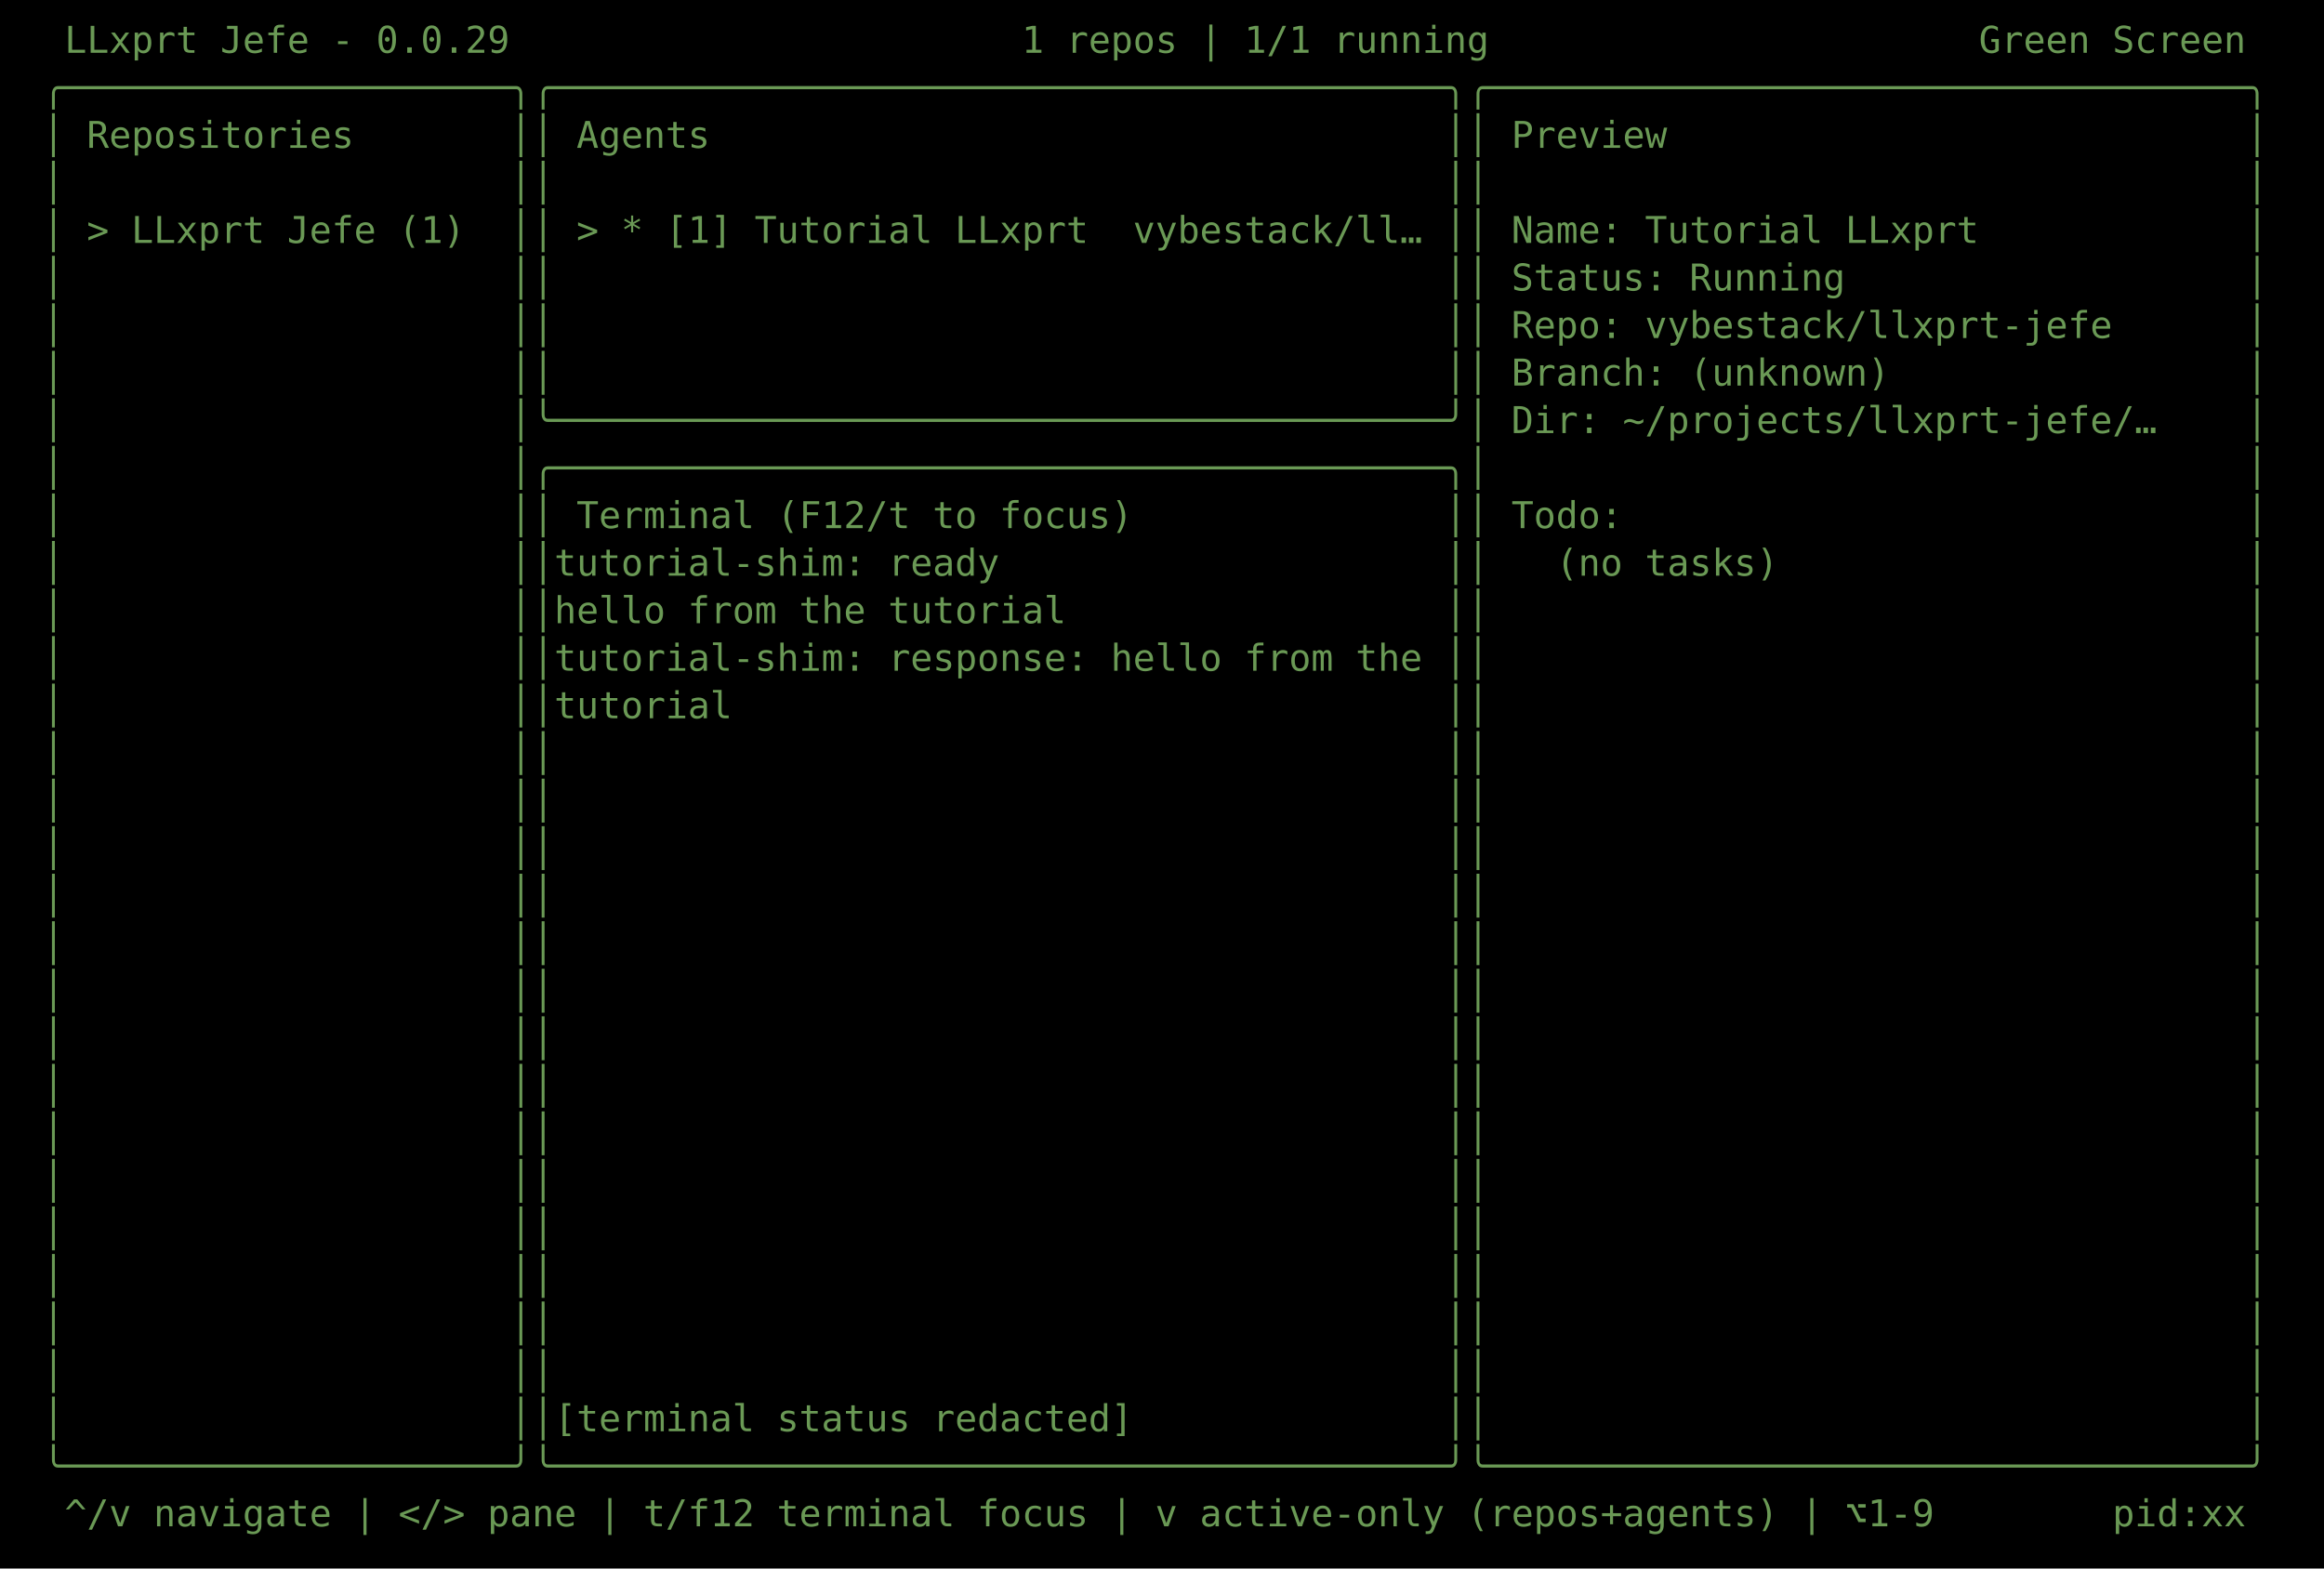
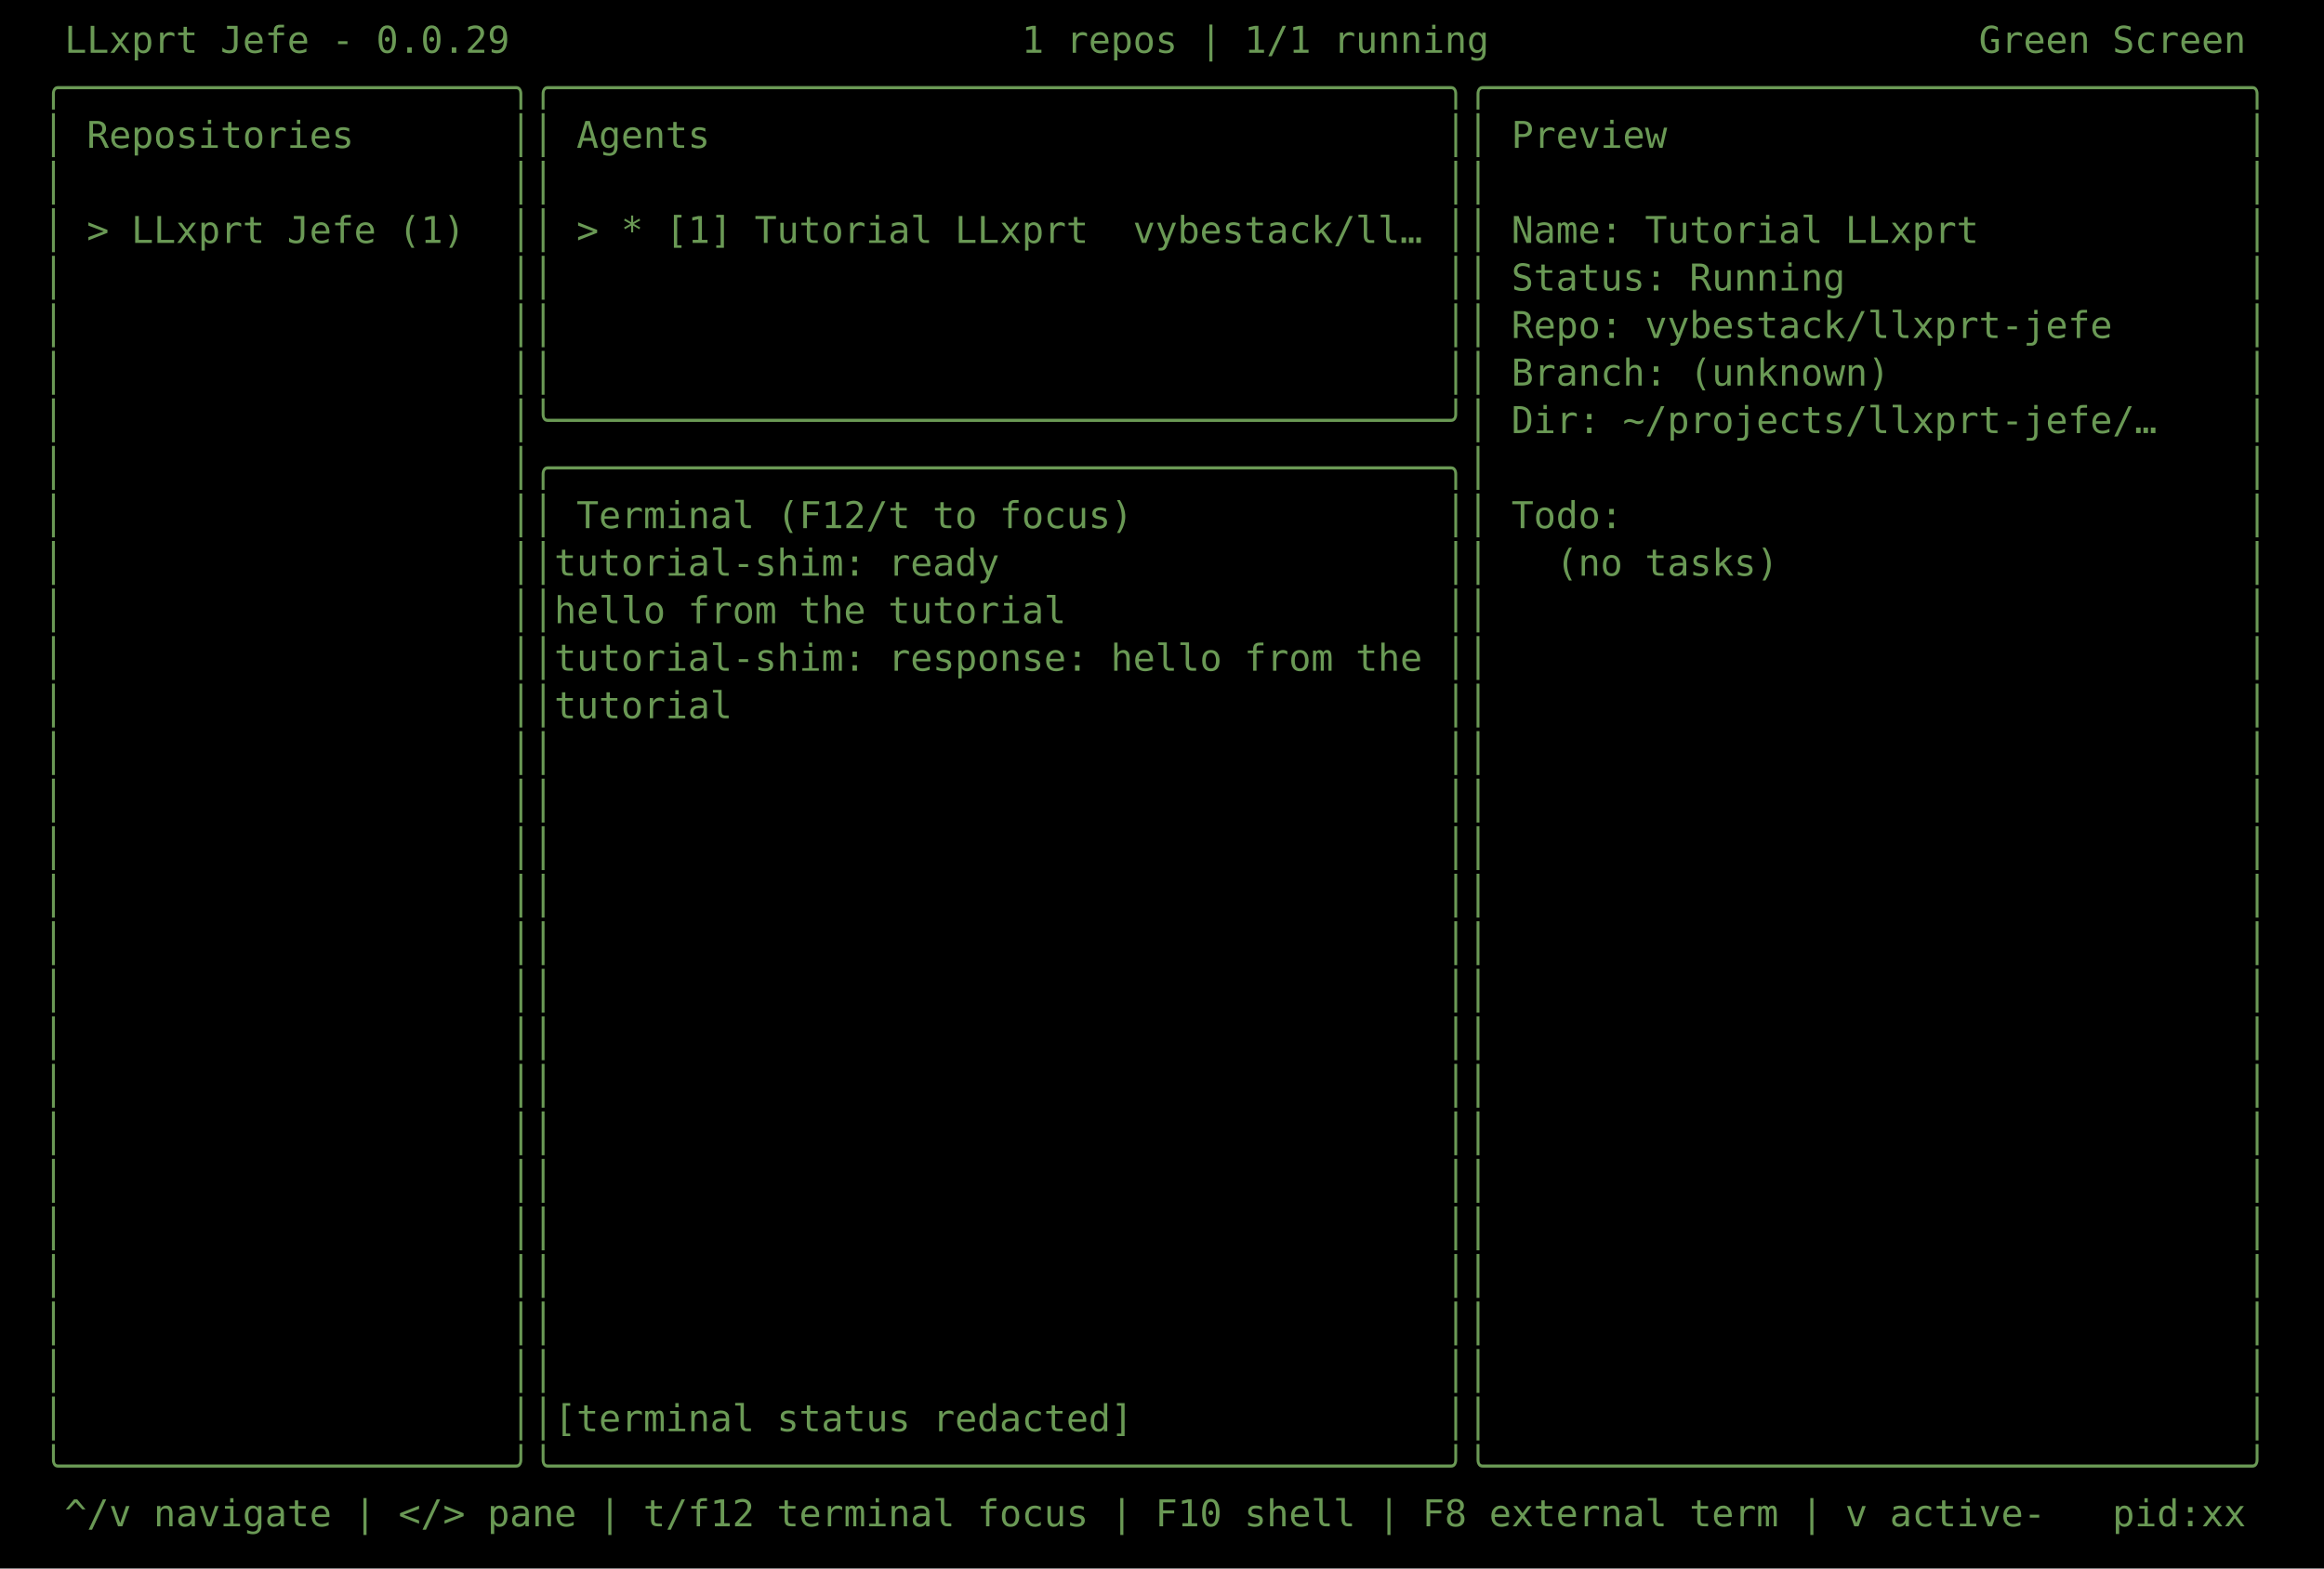
<svg xmlns="http://www.w3.org/2000/svg" width="880" height="594" viewBox="0 0 880 594" role="img">
  <rect width="880" height="594" fill="#000000" />
  <text x="16" y="20" fill="#6a9955" font-family="monospace" font-size="14" xml:space="preserve">
    <tspan x="16" y="20" textLength="848" lengthAdjust="spacingAndGlyphs"> LLxprt Jefe - 0.0.29                       1 repos | 1/1 running                      Green Screen </tspan>
    <tspan x="16" y="38" textLength="848" lengthAdjust="spacingAndGlyphs">╭────────────────────╮╭────────────────────────────────────────╮╭──────────────────────────────────╮</tspan>
    <tspan x="16" y="56" textLength="848" lengthAdjust="spacingAndGlyphs">│ Repositories       ││ Agents                                 ││ Preview                          │</tspan>
    <tspan x="16" y="74" textLength="848" lengthAdjust="spacingAndGlyphs">│                    ││                                        ││                                  │</tspan>
    <tspan x="16" y="92" textLength="848" lengthAdjust="spacingAndGlyphs">│ &gt; LLxprt Jefe (1)  ││ &gt; * [1] Tutorial LLxprt  vybestack/ll… ││ Name: Tutorial LLxprt            │</tspan>
    <tspan x="16" y="110" textLength="848" lengthAdjust="spacingAndGlyphs">│                    ││                                        ││ Status: Running                  │</tspan>
    <tspan x="16" y="128" textLength="848" lengthAdjust="spacingAndGlyphs">│                    ││                                        ││ Repo: vybestack/llxprt-jefe      │</tspan>
    <tspan x="16" y="146" textLength="848" lengthAdjust="spacingAndGlyphs">│                    ││                                        ││ Branch: (unknown)                │</tspan>
    <tspan x="16" y="164" textLength="848" lengthAdjust="spacingAndGlyphs">│                    │╰────────────────────────────────────────╯│ Dir: ~/projects/llxprt-jefe/…    │</tspan>
    <tspan x="16" y="182" textLength="848" lengthAdjust="spacingAndGlyphs">│                    │╭────────────────────────────────────────╮│                                  │</tspan>
    <tspan x="16" y="200" textLength="848" lengthAdjust="spacingAndGlyphs">│                    ││ Terminal (F12/t to focus)              ││ Todo:                            │</tspan>
    <tspan x="16" y="218" textLength="848" lengthAdjust="spacingAndGlyphs">│                    ││tutorial-shim: ready                    ││   (no tasks)                     │</tspan>
    <tspan x="16" y="236" textLength="848" lengthAdjust="spacingAndGlyphs">│                    ││hello from the tutorial                 ││                                  │</tspan>
    <tspan x="16" y="254" textLength="848" lengthAdjust="spacingAndGlyphs">│                    ││tutorial-shim: response: hello from the ││                                  │</tspan>
    <tspan x="16" y="272" textLength="848" lengthAdjust="spacingAndGlyphs">│                    ││tutorial                                ││                                  │</tspan>
    <tspan x="16" y="290" textLength="848" lengthAdjust="spacingAndGlyphs">│                    ││                                        ││                                  │</tspan>
    <tspan x="16" y="308" textLength="848" lengthAdjust="spacingAndGlyphs">│                    ││                                        ││                                  │</tspan>
    <tspan x="16" y="326" textLength="848" lengthAdjust="spacingAndGlyphs">│                    ││                                        ││                                  │</tspan>
    <tspan x="16" y="344" textLength="848" lengthAdjust="spacingAndGlyphs">│                    ││                                        ││                                  │</tspan>
    <tspan x="16" y="362" textLength="848" lengthAdjust="spacingAndGlyphs">│                    ││                                        ││                                  │</tspan>
    <tspan x="16" y="380" textLength="848" lengthAdjust="spacingAndGlyphs">│                    ││                                        ││                                  │</tspan>
    <tspan x="16" y="398" textLength="848" lengthAdjust="spacingAndGlyphs">│                    ││                                        ││                                  │</tspan>
    <tspan x="16" y="416" textLength="848" lengthAdjust="spacingAndGlyphs">│                    ││                                        ││                                  │</tspan>
    <tspan x="16" y="434" textLength="848" lengthAdjust="spacingAndGlyphs">│                    ││                                        ││                                  │</tspan>
    <tspan x="16" y="452" textLength="848" lengthAdjust="spacingAndGlyphs">│                    ││                                        ││                                  │</tspan>
    <tspan x="16" y="470" textLength="848" lengthAdjust="spacingAndGlyphs">│                    ││                                        ││                                  │</tspan>
    <tspan x="16" y="488" textLength="848" lengthAdjust="spacingAndGlyphs">│                    ││                                        ││                                  │</tspan>
    <tspan x="16" y="506" textLength="848" lengthAdjust="spacingAndGlyphs">│                    ││                                        ││                                  │</tspan>
    <tspan x="16" y="524" textLength="848" lengthAdjust="spacingAndGlyphs">│                    ││                                        ││                                  │</tspan>
    <tspan x="16" y="542" textLength="848" lengthAdjust="spacingAndGlyphs">│                    ││[terminal status redacted]              ││                                  │</tspan>
    <tspan x="16" y="560" textLength="848" lengthAdjust="spacingAndGlyphs">╰────────────────────╯╰────────────────────────────────────────╯╰──────────────────────────────────╯</tspan>
-     <tspan x="16" y="578" textLength="848" lengthAdjust="spacingAndGlyphs"> ^/v navigate | &lt;/&gt; pane | t/f12 terminal focus | v active-only (repos+agents) | ⌥1-9        pid:xx </tspan>
+     <tspan x="16" y="578" textLength="848" lengthAdjust="spacingAndGlyphs"> ^/v navigate | &lt;/&gt; pane | t/f12 terminal focus | F10 shell | F8 external term | v active-   pid:xx </tspan>
  </text>
</svg>
